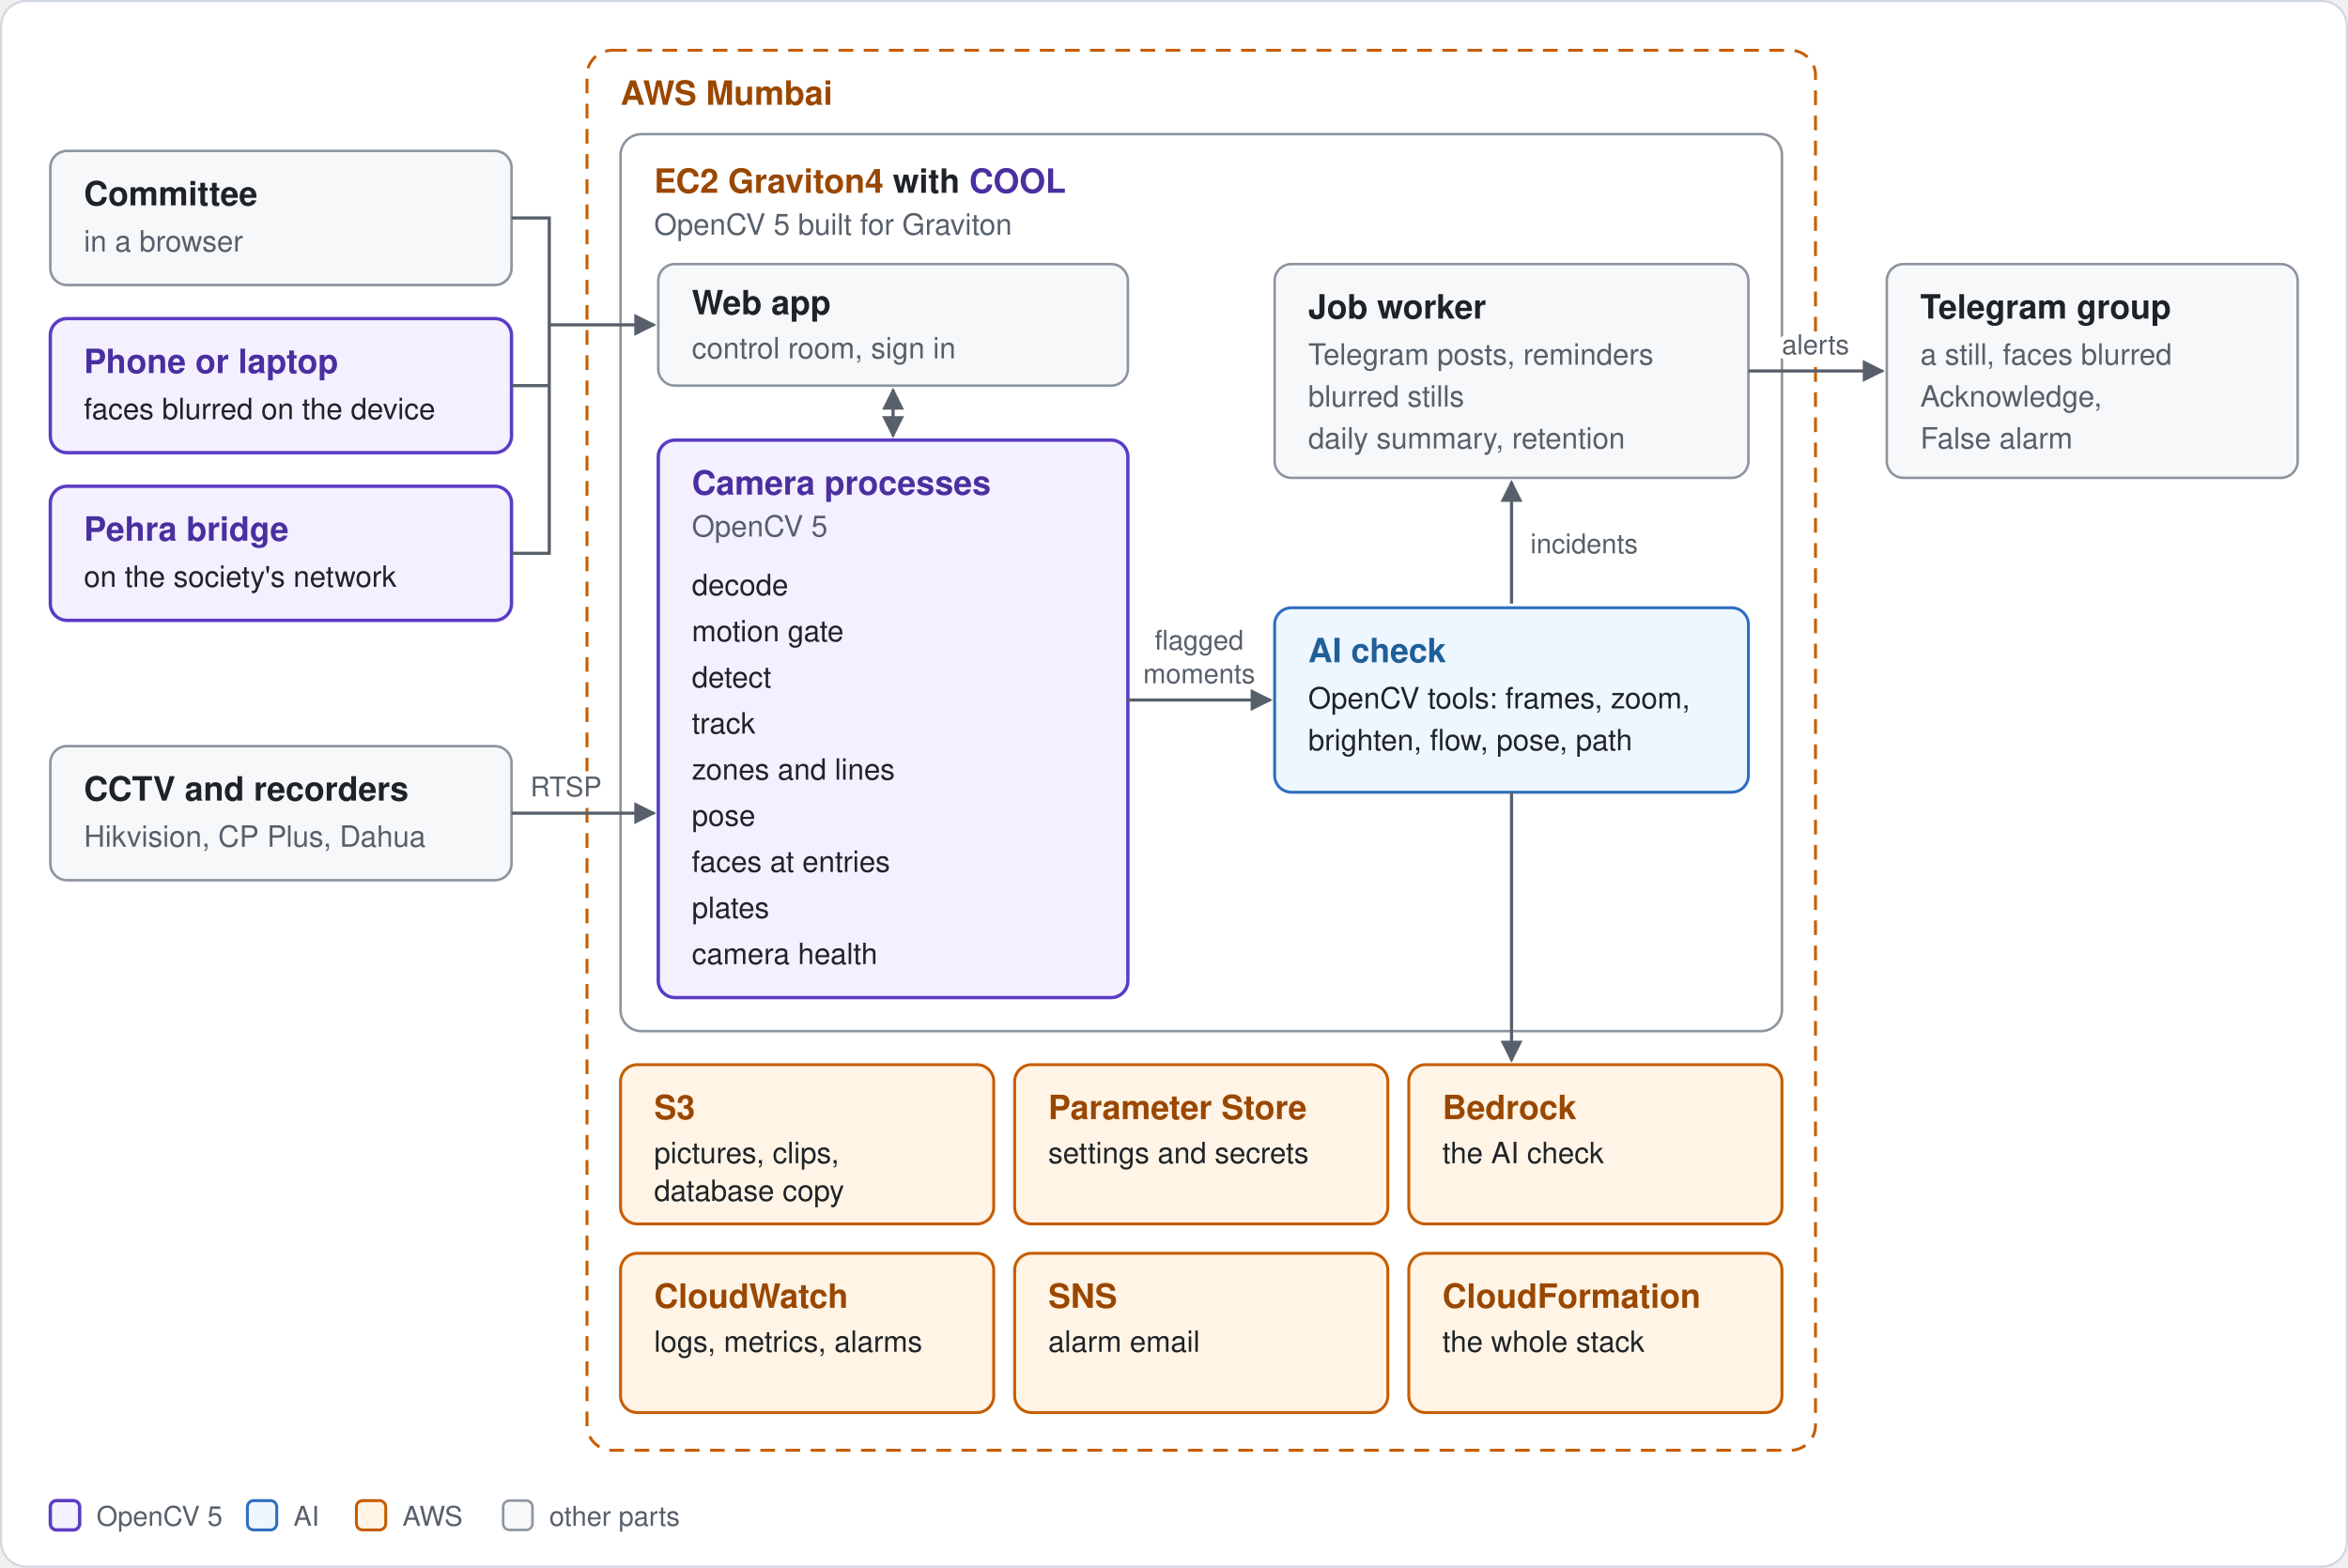
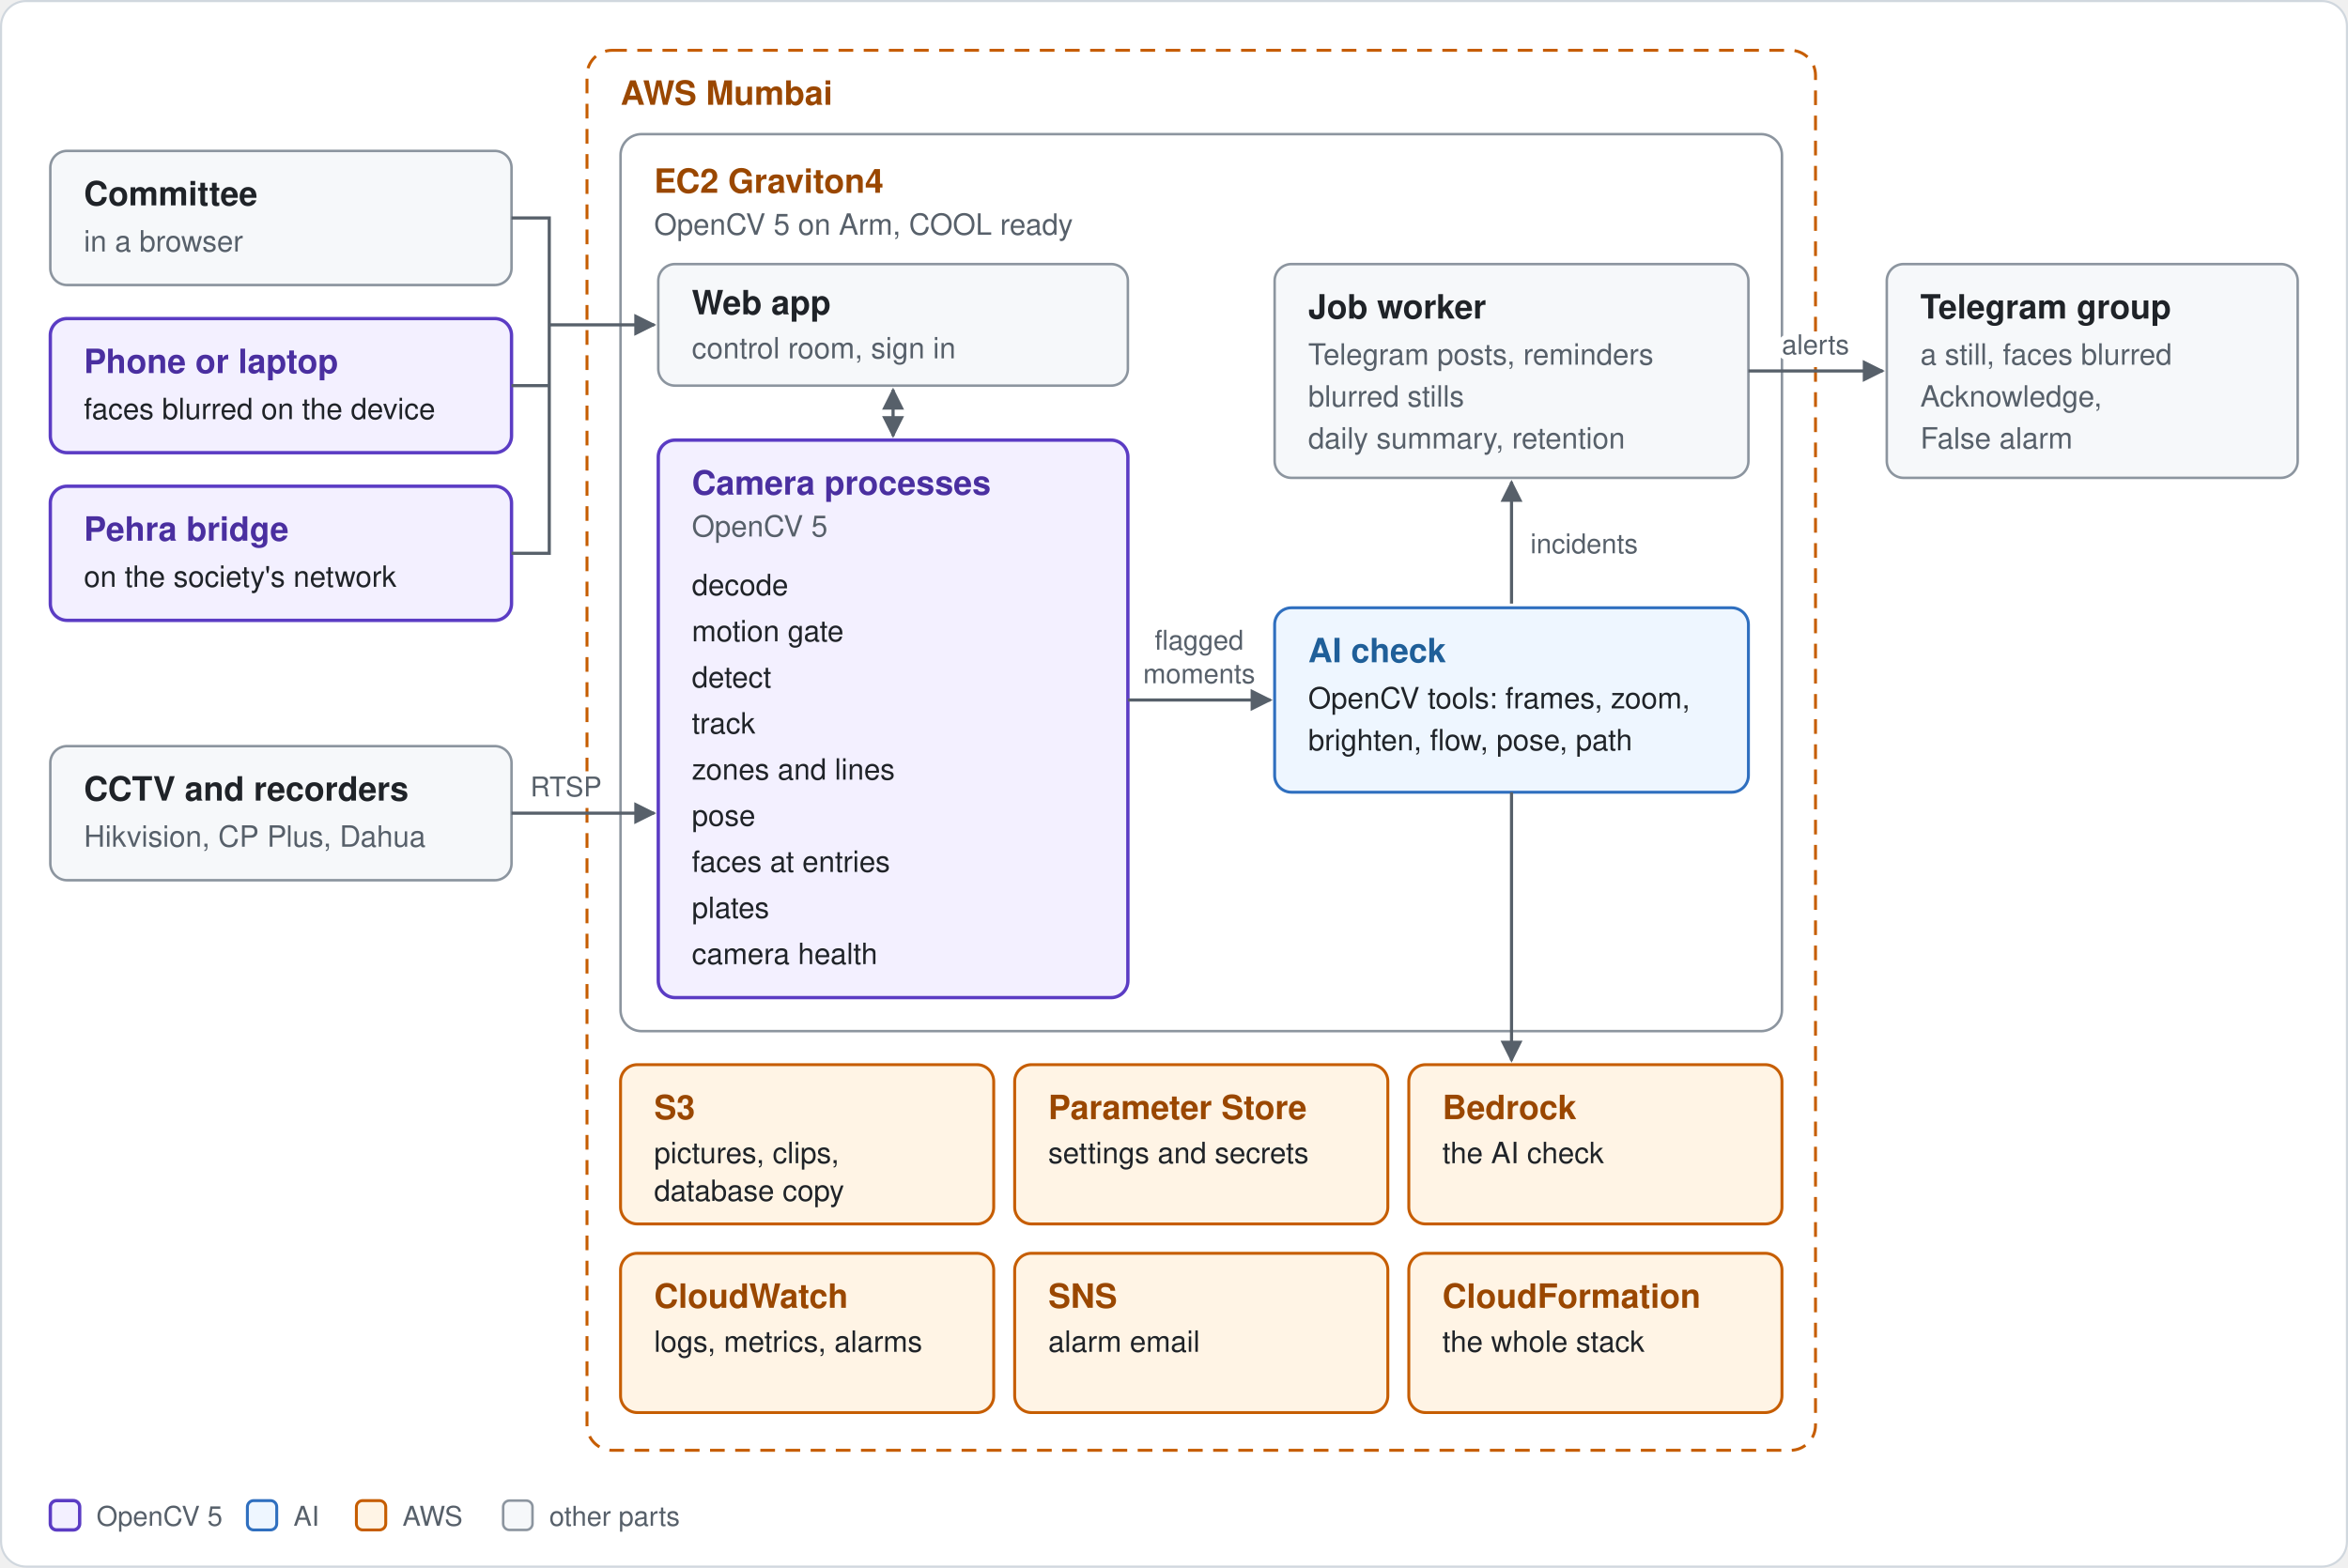
<svg xmlns="http://www.w3.org/2000/svg" width="1120" height="748" viewBox="0 0 1120 748" role="img" aria-labelledby="title desc">
  <style>
    .t { font-family: system-ui, -apple-system, "Segoe UI", Helvetica, Arial, sans-serif; fill: #1f2328; }
    .h { font-size: 16px; font-weight: 700; }
    .d { font-size: 14px; }
    .l { font-size: 13px; fill: #57606a; }
    .m { fill: #57606a; }
    .cvt { fill: #4a2fa0; }
    .awt { fill: #9a4700; }
    .agt { fill: #1f5f99; }
    .halo { paint-order: stroke; stroke: #ffffff; stroke-width: 5px; stroke-linejoin: round; }
    .box { fill: #f6f8fa; stroke: #8c959f; stroke-width: 1.2; }
    .cv { fill: #f3f0ff; stroke: #5b3cc4; stroke-width: 1.6; }
    .ag { fill: #eef6ff; stroke: #2f6fbf; stroke-width: 1.4; }
    .aws { fill: #fff4e5; stroke: #c65d00; stroke-width: 1.4; }
    .region { fill: none; stroke: #c65d00; stroke-width: 1.4; stroke-dasharray: 7 5; }
    .inst { fill: #ffffff; stroke: #8c959f; stroke-width: 1.2; }
    .ln { fill: none; stroke: #57606a; stroke-width: 1.5; }
    .hd { fill: #57606a; }
  </style>
  <defs>
    <marker id="a" viewBox="0 0 10 10" refX="9" refY="5" markerWidth="7" markerHeight="7" orient="auto-start-reverse">
      <path d="M0,0 L10,5 L0,10 z" class="hd" />
    </marker>
  </defs>
  <rect x="0.5" y="0.5" width="1119" height="747" rx="12" fill="#ffffff" stroke="#d0d7de" />
  <rect class="region" x="280" y="24" width="586" height="668" rx="12" />
  <text class="t h awt" x="296" y="50">AWS Mumbai</text>
  <rect class="inst" x="296" y="64" width="554" height="428" rx="10" />
  <text class="t h" x="312" y="92">
-     <tspan class="awt">EC2 Graviton4</tspan> with <tspan class="cvt">COOL</tspan>
+     <tspan class="awt">EC2 Graviton4</tspan>
  </text>
-   <text class="t d m" x="312" y="112">OpenCV 5 built for Graviton</text>
+   <text class="t d m" x="312" y="112">OpenCV 5 on Arm, COOL ready</text>
  <rect class="box" x="24" y="72" width="220" height="64" rx="8" />
  <text class="t h" x="40" y="98">Committee</text>
  <text class="t d m" x="40" y="120">in a browser</text>
  <rect class="cv" x="24" y="152" width="220" height="64" rx="8" />
  <text class="t h cvt" x="40" y="178">Phone or laptop</text>
  <text class="t d" x="40" y="200">faces blurred on the device</text>
  <rect class="cv" x="24" y="232" width="220" height="64" rx="8" />
  <text class="t h cvt" x="40" y="258">Pehra bridge</text>
  <text class="t d" x="40" y="280">on the society's network</text>
  <rect class="box" x="24" y="356" width="220" height="64" rx="8" />
  <text class="t h" x="40" y="382">CCTV and recorders</text>
  <text class="t d m" x="40" y="404">Hikvision, CP Plus, Dahua</text>
  <path class="ln" d="M244,104 H262 V264 H244" />
  <path class="ln" d="M244,184 H262" />
  <path class="ln" d="M262,155 H312" marker-end="url(#a)" />
  <path class="ln" d="M244,388 H312" marker-end="url(#a)" />
  <text class="t l halo" x="270" y="380" text-anchor="middle">RTSP</text>
  <rect class="box" x="314" y="126" width="224" height="58" rx="8" />
  <text class="t h" x="330" y="150">Web app</text>
  <text class="t d m" x="330" y="171">control room, sign in</text>
  <path class="ln" d="M426,186 V208" marker-start="url(#a)" marker-end="url(#a)" />
  <rect class="cv" x="314" y="210" width="224" height="266" rx="8" />
  <text class="t h cvt" x="330" y="236">Camera processes</text>
  <text class="t d m" x="330" y="256">OpenCV 5</text>
  <text class="t d" x="330" y="284">decode</text>
  <text class="t d" x="330" y="306">motion gate</text>
  <text class="t d" x="330" y="328">detect</text>
  <text class="t d" x="330" y="350">track</text>
  <text class="t d" x="330" y="372">zones and lines</text>
  <text class="t d" x="330" y="394">pose</text>
  <text class="t d" x="330" y="416">faces at entries</text>
  <text class="t d" x="330" y="438">plates</text>
  <text class="t d" x="330" y="460">camera health</text>
  <path class="ln" d="M538,334 H606" marker-end="url(#a)" />
  <text class="t l" x="572" y="310" text-anchor="middle">flagged</text>
  <text class="t l" x="572" y="326" text-anchor="middle">moments</text>
  <rect class="box" x="608" y="126" width="226" height="102" rx="8" />
  <text class="t h" x="624" y="152">Job worker</text>
  <text class="t d m" x="624" y="174">Telegram posts, reminders</text>
  <text class="t d m" x="624" y="194">blurred stills</text>
  <text class="t d m" x="624" y="214">daily summary, retention</text>
  <path class="ln" d="M721,288 V230" marker-end="url(#a)" />
  <text class="t l" x="730" y="264">incidents</text>
  <rect class="ag" x="608" y="290" width="226" height="88" rx="8" />
  <text class="t h agt" x="624" y="316">AI check</text>
  <text class="t d" x="624" y="338">OpenCV tools: frames, zoom,</text>
  <text class="t d" x="624" y="358">brighten, flow, pose, path</text>
  <path class="ln" d="M721,378 V506" marker-end="url(#a)" />
  <rect class="aws" x="296" y="508" width="178" height="76" rx="8" />
  <text class="t h awt" x="312" y="534">S3</text>
  <text class="t d" x="312" y="555">pictures, clips,</text>
  <text class="t d" x="312" y="573">database copy</text>
  <rect class="aws" x="484" y="508" width="178" height="76" rx="8" />
  <text class="t h awt" x="500" y="534">Parameter Store</text>
  <text class="t d" x="500" y="555">settings and secrets</text>
  <rect class="aws" x="672" y="508" width="178" height="76" rx="8" />
  <text class="t h awt" x="688" y="534">Bedrock</text>
  <text class="t d" x="688" y="555">the AI check</text>
  <rect class="aws" x="296" y="598" width="178" height="76" rx="8" />
  <text class="t h awt" x="312" y="624">CloudWatch</text>
  <text class="t d" x="312" y="645">logs, metrics, alarms</text>
  <rect class="aws" x="484" y="598" width="178" height="76" rx="8" />
  <text class="t h awt" x="500" y="624">SNS</text>
  <text class="t d" x="500" y="645">alarm email</text>
  <rect class="aws" x="672" y="598" width="178" height="76" rx="8" />
  <text class="t h awt" x="688" y="624">CloudFormation</text>
  <text class="t d" x="688" y="645">the whole stack</text>
  <path class="ln" d="M834,177 H898" marker-end="url(#a)" />
  <text class="t l halo" x="866" y="169" text-anchor="middle">alerts</text>
  <rect class="box" x="900" y="126" width="196" height="102" rx="8" />
  <text class="t h" x="916" y="152">Telegram group</text>
  <text class="t d m" x="916" y="174">a still, faces blurred</text>
  <text class="t d m" x="916" y="194">Acknowledge,</text>
  <text class="t d m" x="916" y="214">False alarm</text>
  <rect class="cv" x="24" y="716" width="14" height="14" rx="3" />
  <text class="t l" x="46" y="728">OpenCV 5</text>
  <rect class="ag" x="118" y="716" width="14" height="14" rx="3" />
  <text class="t l" x="140" y="728">AI</text>
  <rect class="aws" x="170" y="716" width="14" height="14" rx="3" />
  <text class="t l" x="192" y="728">AWS</text>
  <rect class="box" x="240" y="716" width="14" height="14" rx="3" />
  <text class="t l" x="262" y="728">other parts</text>
</svg>
